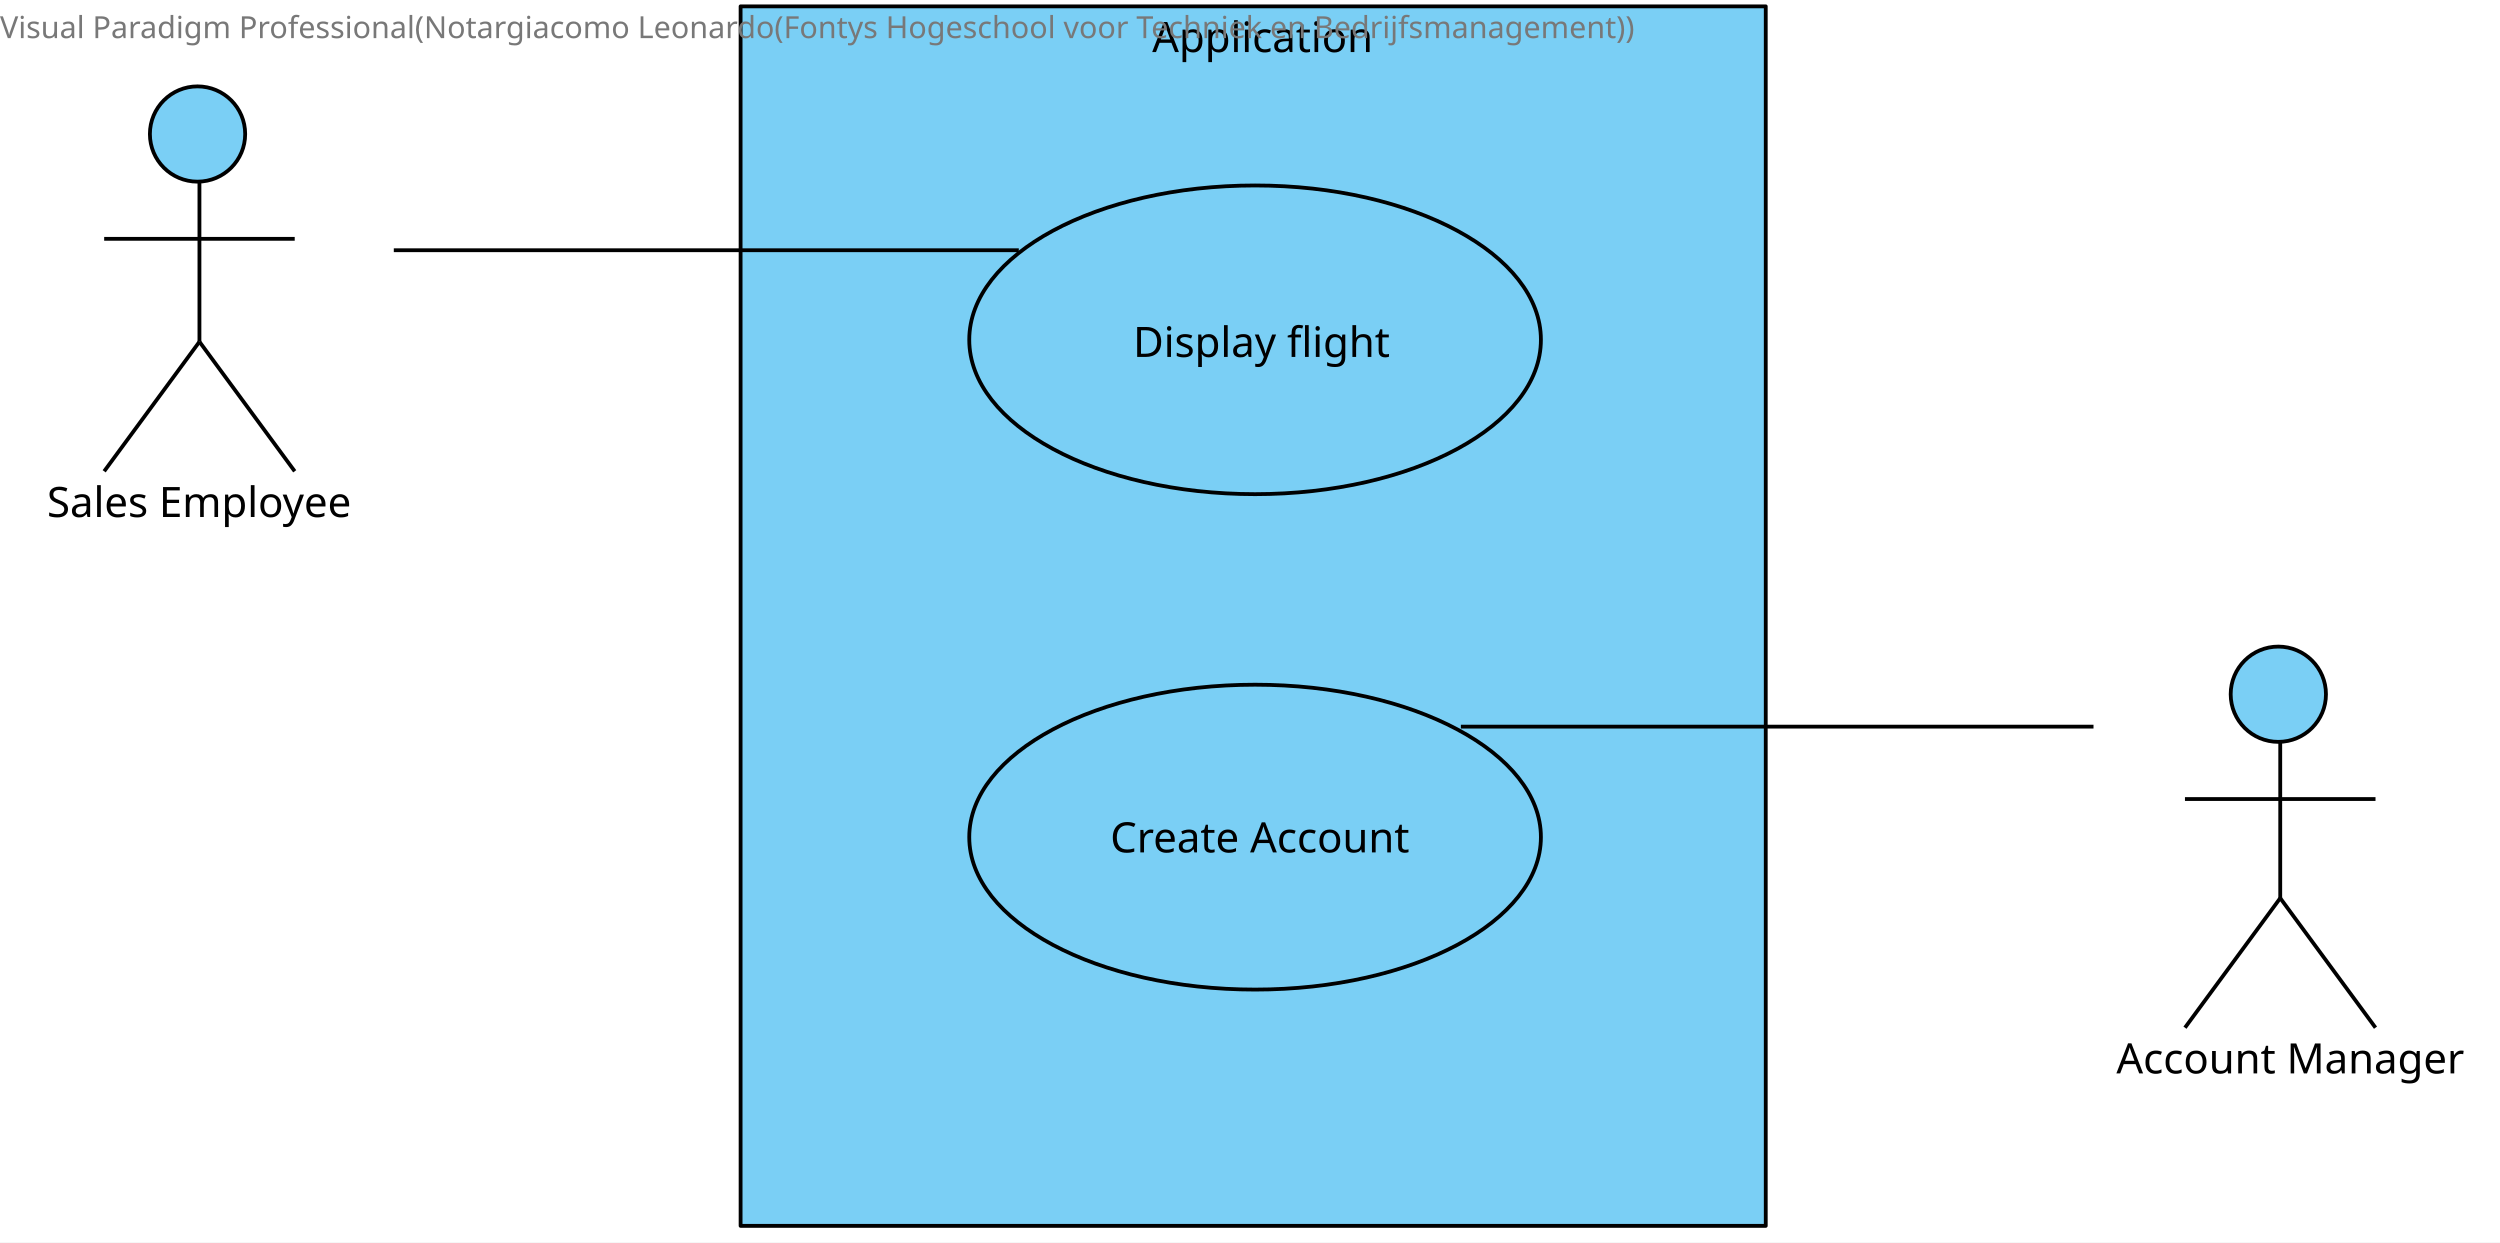
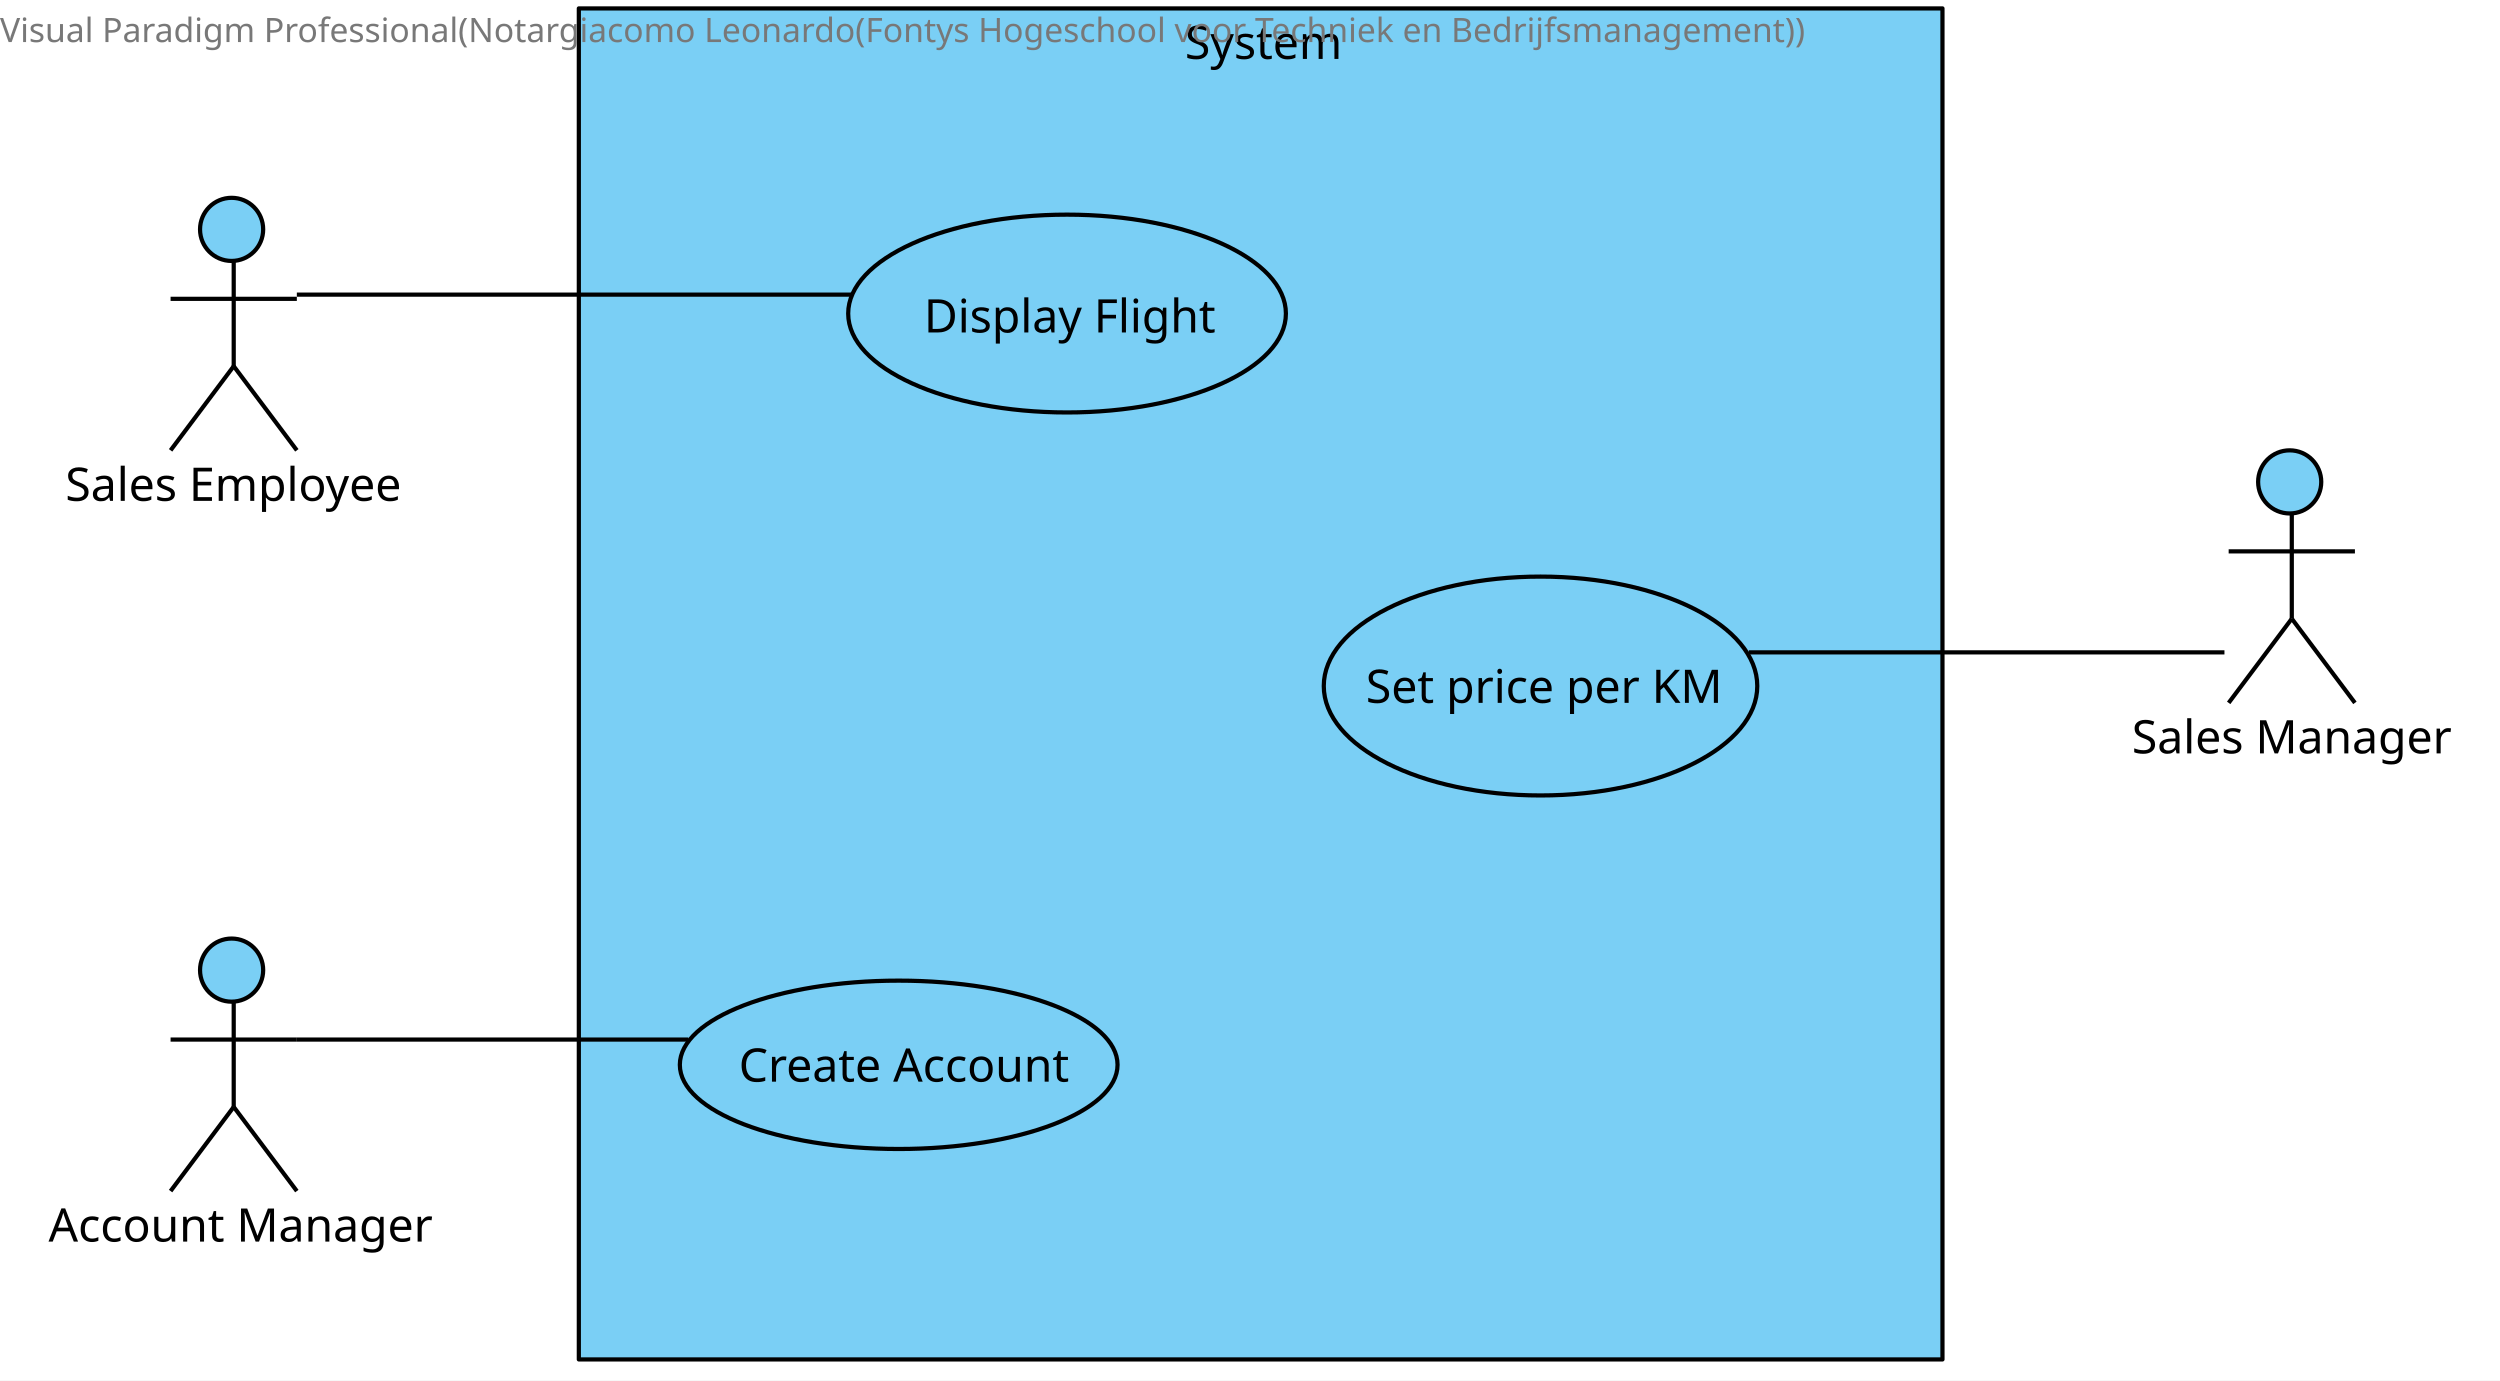
- <svg xmlns="http://www.w3.org/2000/svg" fill-opacity="0" color-rendering="auto" color-interpolation="auto" text-rendering="auto" stroke="rgb(0,0,0)" stroke-linecap="square" width="656" stroke-miterlimit="10" shape-rendering="auto" stroke-opacity="0" fill="rgb(0,0,0)" stroke-dasharray="none" font-weight="normal" stroke-width="1" height="326" font-family="'Dialog'" font-style="normal" stroke-linejoin="miter" font-size="12px" stroke-dashoffset="0" image-rendering="auto">
+ <svg xmlns="http://www.w3.org/2000/svg" fill-opacity="0" color-rendering="auto" color-interpolation="auto" text-rendering="auto" stroke="rgb(0,0,0)" stroke-linecap="square" width="594" stroke-miterlimit="10" shape-rendering="auto" stroke-opacity="0" fill="rgb(0,0,0)" stroke-dasharray="none" font-weight="normal" stroke-width="1" height="328" font-family="'Dialog'" font-style="normal" stroke-linejoin="miter" font-size="12px" stroke-dashoffset="0" image-rendering="auto">
  <defs id="genericDefs" />
  <g>
    <defs id="defs1">
      <clipPath clipPathUnits="userSpaceOnUse" id="clipPath1">
-         <path d="M-7 -7 L281 -7 L281 332 L-7 332 L-7 -7 Z" />
+         <path d="M-7 -7 L336 -7 L336 333 L-7 333 L-7 -7 Z" />
      </clipPath>
      <clipPath clipPathUnits="userSpaceOnUse" id="clipPath2">
-         <path d="M0 0 L0 321 L271 321 L271 0 Z" />
+         <path d="M0 0 L0 322 L325 322 L325 0 Z" />
      </clipPath>
      <clipPath clipPathUnits="userSpaceOnUse" id="clipPath3">
-         <path d="M-7 -7 L112 -7 L112 112 L-7 112 L-7 -7 Z" />
+         <path d="M-7 -7 L41 -7 L41 71 L-7 71 L-7 -7 Z" />
      </clipPath>
      <clipPath clipPathUnits="userSpaceOnUse" id="clipPath4">
-         <path d="M-7 -7 L112 -7 L112 111 L-7 111 L-7 -7 Z" />
+         <path d="M-7 -7 L115 -7 L115 58 L-7 58 L-7 -7 Z" />
      </clipPath>
      <clipPath clipPathUnits="userSpaceOnUse" id="clipPath5">
-         <path d="M-7 -7 L161 -7 L161 92 L-7 92 L-7 -7 Z" />
+         <path d="M0 0 L0 47 L104 47 L104 0 Z" />
      </clipPath>
      <clipPath clipPathUnits="userSpaceOnUse" id="clipPath6">
-         <path d="M0 0 L0 81 L150 81 L150 0 Z" />
+         <path d="M-7 -7 L115 -7 L115 51 L-7 51 L-7 -7 Z" />
      </clipPath>
      <clipPath clipPathUnits="userSpaceOnUse" id="clipPath7">
-         <path d="M-7 -7 L161 -7 L161 91 L-7 91 L-7 -7 Z" />
+         <path d="M0 0 L0 40 L104 40 L104 0 Z" />
      </clipPath>
      <clipPath clipPathUnits="userSpaceOnUse" id="clipPath8">
-         <path d="M0 -0 L0 80 L150 80 L150 -0 Z" />
+         <path d="M-7 -7 L114 -7 L114 63 L-7 63 L-7 -7 Z" />
      </clipPath>
      <clipPath clipPathUnits="userSpaceOnUse" id="clipPath9">
-         <path d="M-107 -16 L214 -16 L214 32 L-107 32 L-107 -16 Z" />
+         <path d="M0 0 L0 52 L103 52 L103 0 Z" />
      </clipPath>
      <clipPath clipPathUnits="userSpaceOnUse" id="clipPath10">
+         <path d="M-108 -15 L216 -15 L216 30 L-108 30 L-108 -15 Z" />
+       </clipPath>
+       <clipPath clipPathUnits="userSpaceOnUse" id="clipPath11">
+         <path d="M-94 -15 L188 -15 L188 30 L-94 30 L-94 -15 Z" />
+       </clipPath>
+       <clipPath clipPathUnits="userSpaceOnUse" id="clipPath12">
        <path d="M-100 -15 L200 -15 L200 30 L-100 30 L-100 -15 Z" />
      </clipPath>
-       <clipPath clipPathUnits="userSpaceOnUse" id="clipPath11">
-         <path d="M0 0 L235 0 L235 71 L0 71 L0 0 Z" />
-       </clipPath>
-       <clipPath clipPathUnits="userSpaceOnUse" id="clipPath12">
-         <path d="M0 0 L0 71 L235 71 L235 0 Z" />
-       </clipPath>
      <clipPath clipPathUnits="userSpaceOnUse" id="clipPath13">
-         <path d="M-0 -0 L236 -0 L236 71 L-0 71 L-0 -0 Z" />
+         <path d="M0 0 L194 0 L194 63 L0 63 L0 0 Z" />
      </clipPath>
      <clipPath clipPathUnits="userSpaceOnUse" id="clipPath14">
-         <path d="M-0 -0 L-0 71 L236 71 L236 -0 Z" />
+         <path d="M0 0 L0 63 L194 63 L194 0 Z" />
+       </clipPath>
+       <clipPath clipPathUnits="userSpaceOnUse" id="clipPath15">
+         <path d="M0 0 L176 0 L176 63 L0 63 L0 0 Z" />
+       </clipPath>
+       <clipPath clipPathUnits="userSpaceOnUse" id="clipPath16">
+         <path d="M0 0 L0 63 L176 63 L176 56 L110 56 L110 41 L176 41 L176 0 Z" />
+       </clipPath>
+       <clipPath clipPathUnits="userSpaceOnUse" id="clipPath17">
+         <path d="M0 0 L155 0 L155 63 L0 63 L0 0 Z" />
+       </clipPath>
+       <clipPath clipPathUnits="userSpaceOnUse" id="clipPath18">
+         <path d="M0 0 L0 63 L155 63 L155 0 Z" />
      </clipPath>
    </defs>
    <g fill="white" text-rendering="geometricPrecision" fill-opacity="1" stroke-opacity="1" stroke="white">
-       <rect x="0" width="656" height="326" y="0" stroke="none" />
+       <rect x="0" width="594" height="328" y="0" stroke="none" />
    </g>
-     <g font-size="11px" transform="translate(194.3333,1.6667)" fill-opacity="1" fill="rgb(122,207,245)" text-rendering="geometricPrecision" image-rendering="optimizeQuality" font-family="sans-serif" stroke="rgb(122,207,245)" stroke-opacity="1">
-       <rect x="0" width="269" height="320" y="0" clip-path="url(#clipPath1)" stroke="none" />
+     <g font-size="11px" transform="translate(137.5294,2)" fill-opacity="1" fill="rgb(122,207,245)" text-rendering="geometricPrecision" image-rendering="optimizeQuality" font-family="sans-serif" stroke="rgb(122,207,245)" stroke-opacity="1">
+       <rect x="0" width="324" height="321" y="0" clip-path="url(#clipPath1)" stroke="none" />
    </g>
-     <g stroke-linecap="butt" font-size="11px" transform="translate(194.3333,1.6667)" fill-opacity="1" fill="black" text-rendering="geometricPrecision" image-rendering="optimizeQuality" font-family="sans-serif" stroke-linejoin="round" stroke="black" stroke-opacity="1" stroke-miterlimit="0">
-       <rect fill="none" x="0" width="269" height="320" y="0" clip-path="url(#clipPath1)" />
+     <g stroke-linecap="butt" font-size="11px" transform="translate(137.5294,2)" fill-opacity="1" fill="black" text-rendering="geometricPrecision" image-rendering="optimizeQuality" font-family="sans-serif" stroke-linejoin="round" stroke="black" stroke-opacity="1" stroke-miterlimit="0">
+       <rect fill="none" x="0" width="324" height="321" y="0" clip-path="url(#clipPath1)" />
    </g>
-     <g font-size="11px" transform="translate(194.3333,1.6667)" fill-opacity="1" fill="black" text-rendering="geometricPrecision" image-rendering="optimizeQuality" font-family="sans-serif" stroke="black" stroke-opacity="1">
-       <text x="108" xml:space="preserve" y="12" clip-path="url(#clipPath2)" stroke="none">Application</text>
+     <g font-size="11px" transform="translate(137.5294,2)" fill-opacity="1" fill="black" text-rendering="geometricPrecision" image-rendering="optimizeQuality" font-family="sans-serif" stroke="black" stroke-opacity="1">
+       <text x="144" xml:space="preserve" y="12" clip-path="url(#clipPath2)" stroke="none">System</text>
    </g>
-     <g font-size="11px" transform="translate(2.3333,22.6667)" fill-opacity="1" fill="rgb(122,207,245)" text-rendering="geometricPrecision" image-rendering="optimizeQuality" font-family="sans-serif" stroke="rgb(122,207,245)" stroke-opacity="1">
-       <circle r="12.5" clip-path="url(#clipPath3)" cx="49.5" cy="12.5" stroke="none" />
+     <g font-size="11px" transform="translate(40.5294,47)" fill-opacity="1" fill="rgb(122,207,245)" text-rendering="geometricPrecision" image-rendering="optimizeQuality" font-family="sans-serif" stroke="rgb(122,207,245)" stroke-opacity="1">
+       <circle r="7.5" clip-path="url(#clipPath3)" cx="14.5" cy="7.5" stroke="none" />
    </g>
-     <g stroke-linecap="butt" font-size="11px" transform="translate(2.3333,22.6667)" fill-opacity="1" fill="black" text-rendering="geometricPrecision" image-rendering="optimizeQuality" font-family="sans-serif" stroke-linejoin="round" stroke="black" stroke-opacity="1" stroke-miterlimit="0">
-       <circle fill="none" r="12.5" clip-path="url(#clipPath3)" cx="49.5" cy="12.5" />
-       <line y2="67" fill="none" x1="50" clip-path="url(#clipPath3)" x2="50" y1="25" />
-       <line y2="40" fill="none" x1="25" clip-path="url(#clipPath3)" x2="75" y1="40" />
-       <line y2="101" fill="none" x1="50" clip-path="url(#clipPath3)" x2="25" y1="67" />
-       <line y2="101" fill="none" x1="50" clip-path="url(#clipPath3)" x2="75" y1="67" />
+     <g stroke-linecap="butt" font-size="11px" transform="translate(40.5294,47)" fill-opacity="1" fill="black" text-rendering="geometricPrecision" image-rendering="optimizeQuality" font-family="sans-serif" stroke-linejoin="round" stroke="black" stroke-opacity="1" stroke-miterlimit="0">
+       <circle fill="none" r="7.5" clip-path="url(#clipPath3)" cx="14.5" cy="7.5" />
+       <line y2="40" fill="none" x1="15" clip-path="url(#clipPath3)" x2="15" y1="15" />
+       <line y2="24" fill="none" x1="0" clip-path="url(#clipPath3)" x2="30" y1="24" />
+       <line y2="60" fill="none" x1="15" clip-path="url(#clipPath3)" x2="0" y1="40" />
+       <line y2="60" fill="none" x1="15" clip-path="url(#clipPath3)" x2="30" y1="40" />
    </g>
-     <g font-size="11px" transform="translate(548.3333,169.6667)" fill-opacity="1" fill="rgb(122,207,245)" text-rendering="geometricPrecision" image-rendering="optimizeQuality" font-family="sans-serif" stroke="rgb(122,207,245)" stroke-opacity="1">
-       <circle r="12.5" clip-path="url(#clipPath4)" cx="49.5" cy="12.5" stroke="none" />
+     <g font-size="11px" transform="translate(529.5294,107)" fill-opacity="1" fill="rgb(122,207,245)" text-rendering="geometricPrecision" image-rendering="optimizeQuality" font-family="sans-serif" stroke="rgb(122,207,245)" stroke-opacity="1">
+       <circle r="7.5" clip-path="url(#clipPath3)" cx="14.5" cy="7.5" stroke="none" />
    </g>
-     <g stroke-linecap="butt" font-size="11px" transform="translate(548.3333,169.6667)" fill-opacity="1" fill="black" text-rendering="geometricPrecision" image-rendering="optimizeQuality" font-family="sans-serif" stroke-linejoin="round" stroke="black" stroke-opacity="1" stroke-miterlimit="0">
-       <circle fill="none" r="12.5" clip-path="url(#clipPath4)" cx="49.5" cy="12.5" />
-       <line y2="66" fill="none" x1="50" clip-path="url(#clipPath4)" x2="50" y1="25" />
-       <line y2="40" fill="none" x1="25" clip-path="url(#clipPath4)" x2="75" y1="40" />
-       <line y2="100" fill="none" x1="50" clip-path="url(#clipPath4)" x2="25" y1="66" />
-       <line y2="100" fill="none" x1="50" clip-path="url(#clipPath4)" x2="75" y1="66" />
+     <g stroke-linecap="butt" font-size="11px" transform="translate(529.5294,107)" fill-opacity="1" fill="black" text-rendering="geometricPrecision" image-rendering="optimizeQuality" font-family="sans-serif" stroke-linejoin="round" stroke="black" stroke-opacity="1" stroke-miterlimit="0">
+       <circle fill="none" r="7.5" clip-path="url(#clipPath3)" cx="14.5" cy="7.5" />
+       <line y2="40" fill="none" x1="15" clip-path="url(#clipPath3)" x2="15" y1="15" />
+       <line y2="24" fill="none" x1="0" clip-path="url(#clipPath3)" x2="30" y1="24" />
+       <line y2="60" fill="none" x1="15" clip-path="url(#clipPath3)" x2="0" y1="40" />
+       <line y2="60" fill="none" x1="15" clip-path="url(#clipPath3)" x2="30" y1="40" />
    </g>
-     <g font-size="11px" transform="translate(254.3333,48.6667)" fill-opacity="1" fill="rgb(122,207,245)" text-rendering="geometricPrecision" image-rendering="optimizeQuality" font-family="sans-serif" stroke="rgb(122,207,245)" stroke-opacity="1">
-       <ellipse rx="75" ry="40.5" clip-path="url(#clipPath5)" cx="75" cy="40.5" stroke="none" />
+     <g font-size="11px" transform="translate(40.5294,223)" fill-opacity="1" fill="rgb(122,207,245)" text-rendering="geometricPrecision" image-rendering="optimizeQuality" font-family="sans-serif" stroke="rgb(122,207,245)" stroke-opacity="1">
+       <circle r="7.5" clip-path="url(#clipPath3)" cx="14.5" cy="7.5" stroke="none" />
    </g>
-     <g stroke-linecap="butt" font-size="11px" transform="translate(254.3333,48.6667)" fill-opacity="1" fill="black" text-rendering="geometricPrecision" image-rendering="optimizeQuality" font-family="sans-serif" stroke-linejoin="round" stroke="black" stroke-opacity="1" stroke-miterlimit="0">
-       <ellipse rx="75" fill="none" ry="40.5" clip-path="url(#clipPath5)" cx="75" cy="40.5" />
+     <g stroke-linecap="butt" font-size="11px" transform="translate(40.5294,223)" fill-opacity="1" fill="black" text-rendering="geometricPrecision" image-rendering="optimizeQuality" font-family="sans-serif" stroke-linejoin="round" stroke="black" stroke-opacity="1" stroke-miterlimit="0">
+       <circle fill="none" r="7.5" clip-path="url(#clipPath3)" cx="14.5" cy="7.5" />
+       <line y2="40" fill="none" x1="15" clip-path="url(#clipPath3)" x2="15" y1="15" />
+       <line y2="24" fill="none" x1="0" clip-path="url(#clipPath3)" x2="30" y1="24" />
+       <line y2="60" fill="none" x1="15" clip-path="url(#clipPath3)" x2="0" y1="40" />
+       <line y2="60" fill="none" x1="15" clip-path="url(#clipPath3)" x2="30" y1="40" />
    </g>
-     <g font-size="11px" transform="translate(254.3333,48.6667)" fill-opacity="1" fill="black" text-rendering="geometricPrecision" image-rendering="optimizeQuality" font-family="sans-serif" stroke="black" stroke-opacity="1">
-       <text x="43" xml:space="preserve" y="45" clip-path="url(#clipPath6)" stroke="none">Display flight</text>
+     <g font-size="11px" transform="translate(201.5294,51)" fill-opacity="1" fill="rgb(122,207,245)" text-rendering="geometricPrecision" image-rendering="optimizeQuality" font-family="sans-serif" stroke="rgb(122,207,245)" stroke-opacity="1">
+       <ellipse rx="52" ry="23.5" clip-path="url(#clipPath4)" cx="52" cy="23.5" stroke="none" />
    </g>
-     <g font-size="11px" transform="translate(254.3333,179.6667)" fill-opacity="1" fill="rgb(122,207,245)" text-rendering="geometricPrecision" image-rendering="optimizeQuality" font-family="sans-serif" stroke="rgb(122,207,245)" stroke-opacity="1">
-       <ellipse rx="75" ry="40" clip-path="url(#clipPath7)" cx="75" cy="40" stroke="none" />
+     <g stroke-linecap="butt" font-size="11px" transform="translate(201.5294,51)" fill-opacity="1" fill="black" text-rendering="geometricPrecision" image-rendering="optimizeQuality" font-family="sans-serif" stroke-linejoin="round" stroke="black" stroke-opacity="1" stroke-miterlimit="0">
+       <ellipse rx="52" fill="none" ry="23.5" clip-path="url(#clipPath4)" cx="52" cy="23.5" />
    </g>
-     <g stroke-linecap="butt" font-size="11px" transform="translate(254.3333,179.6667)" fill-opacity="1" fill="black" text-rendering="geometricPrecision" image-rendering="optimizeQuality" font-family="sans-serif" stroke-linejoin="round" stroke="black" stroke-opacity="1" stroke-miterlimit="0">
-       <ellipse rx="75" fill="none" ry="40" clip-path="url(#clipPath7)" cx="75" cy="40" />
+     <g font-size="11px" transform="translate(201.5294,51)" fill-opacity="1" fill="black" text-rendering="geometricPrecision" image-rendering="optimizeQuality" font-family="sans-serif" stroke="black" stroke-opacity="1">
+       <text x="18" xml:space="preserve" y="28" clip-path="url(#clipPath5)" stroke="none">Display Flight</text>
    </g>
-     <g font-size="11px" transform="translate(254.3333,179.6667)" fill-opacity="1" fill="black" text-rendering="geometricPrecision" image-rendering="optimizeQuality" font-family="sans-serif" stroke="black" stroke-opacity="1">
-       <text x="37" xml:space="preserve" y="44" clip-path="url(#clipPath8)" stroke="none">Create Account</text>
+     <g font-size="11px" transform="translate(161.5294,233)" fill-opacity="1" fill="rgb(122,207,245)" text-rendering="geometricPrecision" image-rendering="optimizeQuality" font-family="sans-serif" stroke="rgb(122,207,245)" stroke-opacity="1">
+       <ellipse rx="52" ry="20" clip-path="url(#clipPath6)" cx="52" cy="20" stroke="none" />
    </g>
-     <g font-size="11px" transform="translate(545.3333,269.6667)" fill-opacity="1" fill="black" text-rendering="geometricPrecision" image-rendering="optimizeQuality" font-family="sans-serif" stroke="black" stroke-opacity="1">
-       <text x="10" xml:space="preserve" y="12" clip-path="url(#clipPath9)" stroke="none">Account Manager</text>
+     <g stroke-linecap="butt" font-size="11px" transform="translate(161.5294,233)" fill-opacity="1" fill="black" text-rendering="geometricPrecision" image-rendering="optimizeQuality" font-family="sans-serif" stroke-linejoin="round" stroke="black" stroke-opacity="1" stroke-miterlimit="0">
+       <ellipse rx="52" fill="none" ry="20" clip-path="url(#clipPath6)" cx="52" cy="20" />
    </g>
-     <g font-size="11px" transform="translate(2.3333,123.6667)" fill-opacity="1" fill="black" text-rendering="geometricPrecision" image-rendering="optimizeQuality" font-family="sans-serif" stroke="black" stroke-opacity="1">
-       <text x="10" xml:space="preserve" y="12" clip-path="url(#clipPath10)" stroke="none">Sales Employee</text>
+     <g font-size="11px" transform="translate(161.5294,233)" fill-opacity="1" fill="black" text-rendering="geometricPrecision" image-rendering="optimizeQuality" font-family="sans-serif" stroke="black" stroke-opacity="1">
+       <text x="14" xml:space="preserve" y="24" clip-path="url(#clipPath7)" stroke="none">Create Account</text>
    </g>
-     <g stroke-linecap="butt" font-size="11px" transform="translate(70.3333,32.6667)" fill-opacity="1" fill="black" text-rendering="geometricPrecision" image-rendering="optimizeQuality" font-family="sans-serif" stroke-linejoin="round" stroke="black" stroke-opacity="1">
-       <line y2="33" fill="none" x1="33" clip-path="url(#clipPath12)" x2="197" y1="33" />
+     <g font-size="11px" transform="translate(314.5294,137)" fill-opacity="1" fill="rgb(122,207,245)" text-rendering="geometricPrecision" image-rendering="optimizeQuality" font-family="sans-serif" stroke="rgb(122,207,245)" stroke-opacity="1">
+       <ellipse rx="51.5" ry="26" clip-path="url(#clipPath8)" cx="51.5" cy="26" stroke="none" />
    </g>
-     <g stroke-linecap="butt" font-size="11px" transform="translate(350.3333,157.6667)" fill-opacity="1" fill="black" text-rendering="geometricPrecision" image-rendering="optimizeQuality" font-family="sans-serif" stroke-linejoin="round" stroke="black" stroke-opacity="1">
-       <line y2="33" fill="none" x1="33" clip-path="url(#clipPath14)" x2="199" y1="33" />
+     <g stroke-linecap="butt" font-size="11px" transform="translate(314.5294,137)" fill-opacity="1" fill="black" text-rendering="geometricPrecision" image-rendering="optimizeQuality" font-family="sans-serif" stroke-linejoin="round" stroke="black" stroke-opacity="1" stroke-miterlimit="0">
+       <ellipse rx="51.5" fill="none" ry="26" clip-path="url(#clipPath8)" cx="51.5" cy="26" />
+     </g>
+     <g font-size="11px" transform="translate(314.5294,137)" fill-opacity="1" fill="black" text-rendering="geometricPrecision" image-rendering="optimizeQuality" font-family="sans-serif" stroke="black" stroke-opacity="1">
+       <text x="10" xml:space="preserve" y="30" clip-path="url(#clipPath9)" stroke="none">Set price per KM</text>
+     </g>
+     <g font-size="11px" transform="translate(1.5294,283)" fill-opacity="1" fill="black" text-rendering="geometricPrecision" image-rendering="optimizeQuality" font-family="sans-serif" stroke="black" stroke-opacity="1">
+       <text x="10" xml:space="preserve" y="12" clip-path="url(#clipPath10)" stroke="none">Account Manager</text>
+     </g>
+     <g font-size="11px" transform="translate(496.5294,167)" fill-opacity="1" fill="black" text-rendering="geometricPrecision" image-rendering="optimizeQuality" font-family="sans-serif" stroke="black" stroke-opacity="1">
+       <text x="10" xml:space="preserve" y="12" clip-path="url(#clipPath11)" stroke="none">Sales Manager</text>
+     </g>
+     <g font-size="11px" transform="translate(5.5294,107)" fill-opacity="1" fill="black" text-rendering="geometricPrecision" image-rendering="optimizeQuality" font-family="sans-serif" stroke="black" stroke-opacity="1">
+       <text x="10" xml:space="preserve" y="12" clip-path="url(#clipPath12)" stroke="none">Sales Employee</text>
+     </g>
+     <g stroke-linecap="butt" font-size="11px" transform="translate(41.5294,41)" fill-opacity="1" fill="black" text-rendering="geometricPrecision" image-rendering="optimizeQuality" font-family="sans-serif" stroke-linejoin="round" stroke="black" stroke-opacity="1">
+       <line y2="29" fill="none" x1="29" clip-path="url(#clipPath14)" x2="161" y1="29" />
+     </g>
+     <g stroke-linecap="butt" font-size="11px" transform="translate(386.5294,126)" fill-opacity="1" fill="black" text-rendering="geometricPrecision" image-rendering="optimizeQuality" font-family="sans-serif" stroke-linejoin="round" stroke="black" stroke-opacity="1">
+       <line y2="29" fill="none" x1="29" clip-path="url(#clipPath16)" x2="142" y1="29" />
+     </g>
+     <g stroke-linecap="butt" font-size="11px" transform="translate(41.5294,218)" fill-opacity="1" fill="black" text-rendering="geometricPrecision" image-rendering="optimizeQuality" font-family="sans-serif" stroke-linejoin="round" stroke="black" stroke-opacity="1">
+       <line y2="29" fill="none" x1="122" clip-path="url(#clipPath18)" x2="29" y1="29" />
    </g>
    <g font-size="8px" fill-opacity="1" fill="rgb(120,120,120)" text-rendering="geometricPrecision" image-rendering="optimizeQuality" stroke="rgb(120,120,120)" stroke-opacity="1">
      <text x="0" xml:space="preserve" y="10" stroke="none">Visual Paradigm Professional(Notargiacomo Leonardo(Fontys Hogeschool voor Techniek en Bedrijfsmanagement))</text>
    </g>
  </g>
</svg>
